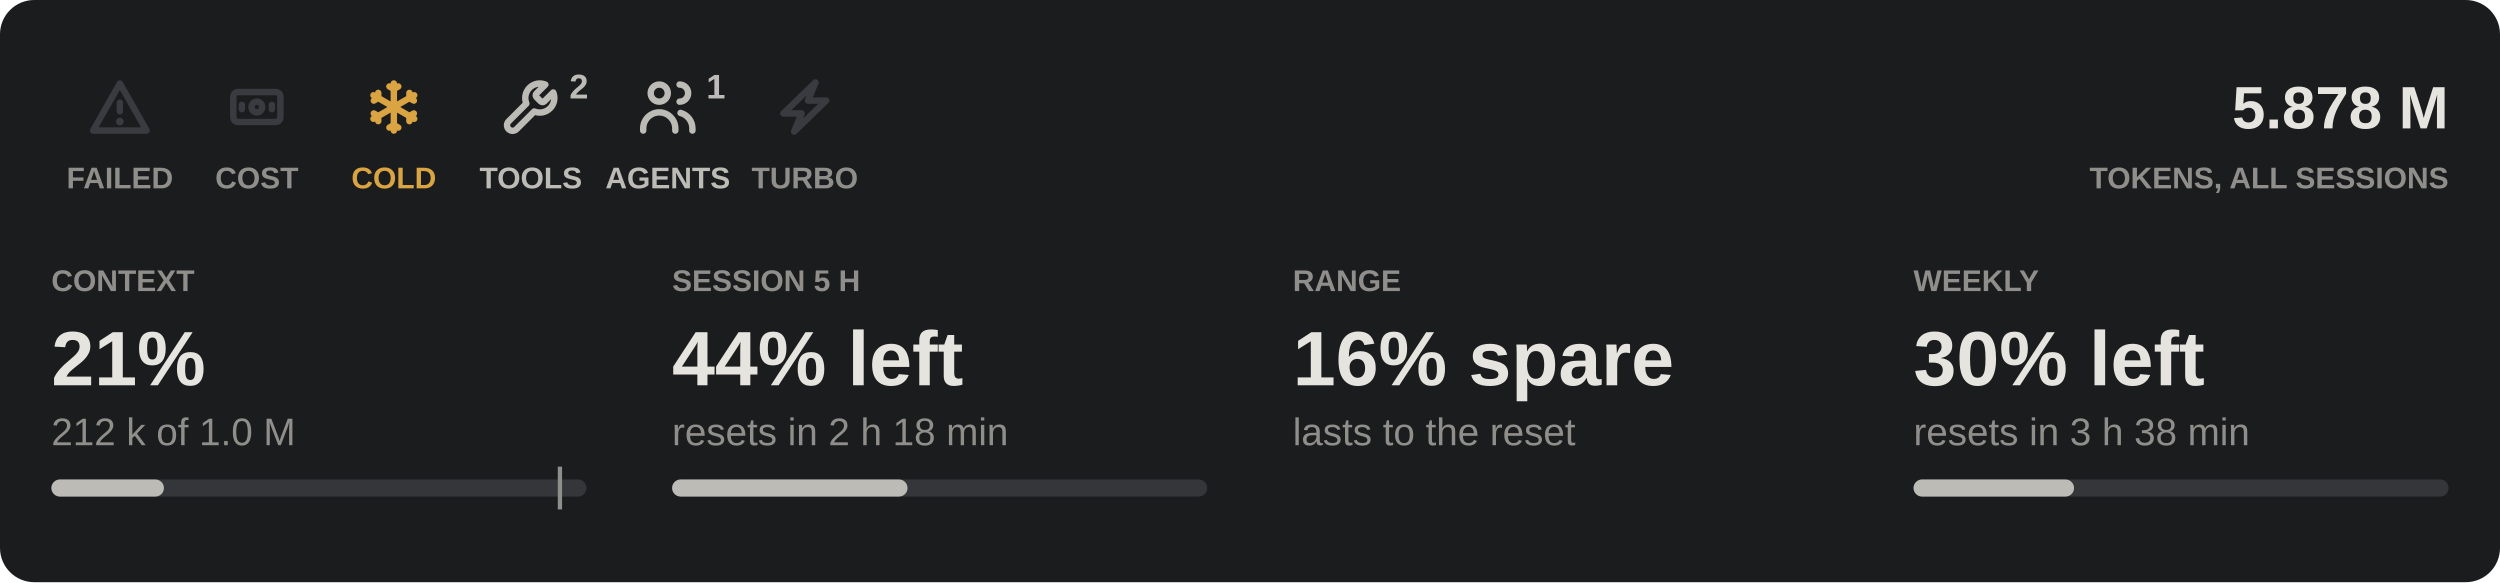
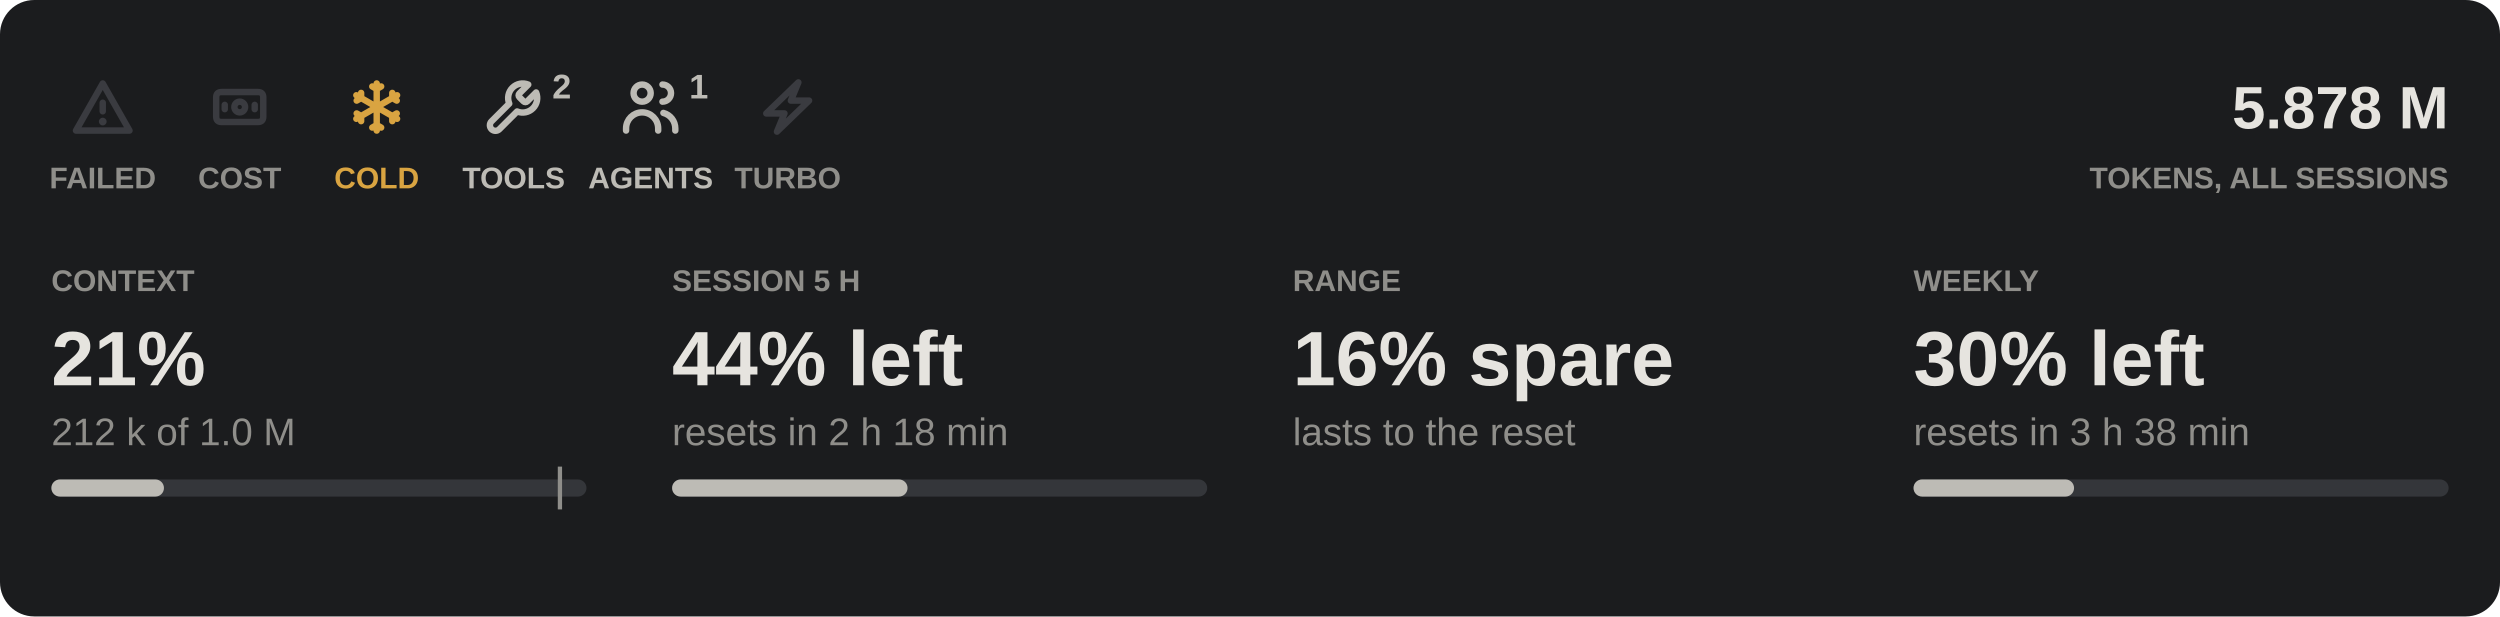
- <svg xmlns="http://www.w3.org/2000/svg" viewBox="0 0 584 136" width="584" height="136">
+ <svg xmlns="http://www.w3.org/2000/svg" viewBox="0 0 584 144" width="584" height="144">
  <rect width="100%" height="100%" rx="8" fill="#1b1c1e" />
  <g transform="translate(12 12)">
-     <g transform="translate(9.0 6)">
+     <g transform="translate(5.0 6)">
      <path d="M7 1.5 L13.25 12.5 H0.75 Z" fill="none" stroke="#3a3b40" stroke-width="1.5" stroke-linecap="round" stroke-linejoin="round" />
      <path d="M7 6 V8" fill="none" stroke="#3a3b40" stroke-width="1.5" stroke-linecap="round" stroke-linejoin="round" />
      <circle cx="7" cy="10.4" r="0.9" fill="#3a3b40" />
    </g>
-     <text x="16" y="32" font-size="7" fill="#8f8e8a" text-anchor="middle" font-weight="600" font-family="'Segoe UI','Helvetica Neue',Arial,sans-serif" style="font-variant-numeric:tabular-nums">FAILED</text>
-     <g transform="translate(41.0 6)">
+     <text x="12" y="32" font-size="7" fill="#8f8e8a" text-anchor="middle" font-weight="600" font-family="'Segoe UI','Helvetica Neue',Arial,sans-serif" style="font-variant-numeric:tabular-nums">FAILED</text>
+     <g transform="translate(37.0 6)">
      <path d="M2.75 3.5 H11.25 Q12.5 3.5 12.5 4.75 V9.25 Q12.5 10.5 11.25 10.5 H2.75 Q1.5 10.5 1.5 9.25 V4.75 Q1.5 3.5 2.75 3.5 Z" fill="none" stroke="#3a3b40" stroke-width="1.5" stroke-linecap="round" stroke-linejoin="round" />
      <circle cx="7" cy="7" r="1.25" fill="none" stroke="#3a3b40" stroke-width="1.5" stroke-linecap="round" stroke-linejoin="round" />
      <path d="M3.5 6.5 V7.5 M10.5 6.5 V7.5" fill="none" stroke="#3a3b40" stroke-width="1.5" stroke-linecap="round" stroke-linejoin="round" />
    </g>
-     <text x="48" y="32" font-size="7" fill="#8f8e8a" text-anchor="middle" font-weight="600" font-family="'Segoe UI','Helvetica Neue',Arial,sans-serif" style="font-variant-numeric:tabular-nums">COST</text>
-     <g transform="translate(73.0 6)">
+     <text x="44" y="32" font-size="7" fill="#8f8e8a" text-anchor="middle" font-weight="600" font-family="'Segoe UI','Helvetica Neue',Arial,sans-serif" style="font-variant-numeric:tabular-nums">COST</text>
+     <g transform="translate(69.0 6)">
      <path d="M7 12.5 L7 1.5 M2.24 9.75 L11.76 4.25 M2.24 4.25 L11.76 9.75 M10.64 4.9 L10.64 3.7 M10.64 4.9 L11.68 5.5 M7 2.8 L5.96 2.2 M7 2.8 L8.04 2.2 M3.36 4.9 L2.32 5.5 M3.36 4.9 L3.36 3.7 M3.36 9.1 L3.36 10.3 M3.36 9.1 L2.32 8.5 M7 11.2 L8.04 11.8 M7 11.2 L5.96 11.8 M10.64 9.1 L11.68 8.5 M10.64 9.1 L10.64 10.3" fill="none" stroke="#d9a441" stroke-width="1.5" stroke-linecap="round" stroke-linejoin="round" />
    </g>
-     <text x="80" y="32" font-size="7" fill="#d9a441" text-anchor="middle" font-weight="600" font-family="'Segoe UI','Helvetica Neue',Arial,sans-serif" style="font-variant-numeric:tabular-nums">COLD</text>
-     <g transform="translate(105.0 6)">
+     <text x="76" y="32" font-size="7" fill="#d9a441" text-anchor="middle" font-weight="600" font-family="'Segoe UI','Helvetica Neue',Arial,sans-serif" style="font-variant-numeric:tabular-nums">COLD</text>
+     <g transform="translate(101.0 6)">
      <path d="M8.32 3.84 A0.6 0.6 0 0 0 8.32 4.69 L9.31 5.68 A0.6 0.6 0 0 0 10.16 5.68 L12.24 3.6 A3.4 3.4 0 0 1 7.8 8.04 L3.66 12.18 A1.3 1.3 0 0 1 1.82 10.34 L5.96 6.2 A3.4 3.4 0 0 1 10.4 1.76 Z" fill="none" stroke="#bdbbb5" stroke-width="1.5" stroke-linecap="round" stroke-linejoin="round" />
    </g>
-     <text x="121" y="11" font-size="8" fill="#bdbbb5" text-anchor="start" font-weight="700" font-family="'Segoe UI','Helvetica Neue',Arial,sans-serif" style="font-variant-numeric:tabular-nums">2</text>
-     <text x="112" y="32" font-size="7" fill="#bdbbb5" text-anchor="middle" font-weight="600" font-family="'Segoe UI','Helvetica Neue',Arial,sans-serif" style="font-variant-numeric:tabular-nums">TOOLS</text>
-     <g transform="translate(137.0 6)">
+     <text x="117" y="11" font-size="8" fill="#bdbbb5" text-anchor="start" font-weight="700" font-family="'Segoe UI','Helvetica Neue',Arial,sans-serif" style="font-variant-numeric:tabular-nums">2</text>
+     <text x="108" y="32" font-size="7" fill="#bdbbb5" text-anchor="middle" font-weight="600" font-family="'Segoe UI','Helvetica Neue',Arial,sans-serif" style="font-variant-numeric:tabular-nums">TOOLS</text>
+     <g transform="translate(133.0 6)">
      <circle cx="5" cy="3.75" r="2" fill="none" stroke="#bdbbb5" stroke-width="1.5" stroke-linecap="round" stroke-linejoin="round" />
      <path d="M1.25 12.5 V12 A3.75 3.75 0 0 1 8.75 12 V12.5" fill="none" stroke="#bdbbb5" stroke-width="1.5" stroke-linecap="round" stroke-linejoin="round" />
      <path d="M9.75 1.75 A2 2 0 0 1 9.75 5.75" fill="none" stroke="#bdbbb5" stroke-width="1.5" stroke-linecap="round" stroke-linejoin="round" />
      <path d="M12.75 12.5 V12 A3.75 3.75 0 0 0 9.97 8.38" fill="none" stroke="#bdbbb5" stroke-width="1.5" stroke-linecap="round" stroke-linejoin="round" />
    </g>
-     <text x="153" y="11" font-size="8" fill="#bdbbb5" text-anchor="start" font-weight="700" font-family="'Segoe UI','Helvetica Neue',Arial,sans-serif" style="font-variant-numeric:tabular-nums">1</text>
-     <text x="144" y="32" font-size="7" fill="#bdbbb5" text-anchor="middle" font-weight="600" font-family="'Segoe UI','Helvetica Neue',Arial,sans-serif" style="font-variant-numeric:tabular-nums">AGENTS</text>
-     <g transform="translate(169.0 6)">
+     <text x="149" y="11" font-size="8" fill="#bdbbb5" text-anchor="start" font-weight="700" font-family="'Segoe UI','Helvetica Neue',Arial,sans-serif" style="font-variant-numeric:tabular-nums">1</text>
+     <text x="140" y="32" font-size="7" fill="#bdbbb5" text-anchor="middle" font-weight="600" font-family="'Segoe UI','Helvetica Neue',Arial,sans-serif" style="font-variant-numeric:tabular-nums">AGENTS</text>
+     <g transform="translate(165.0 6)">
      <path d="M9.5 1.25 L2 8.5 H6.25 L4.5 12.75 L12 5.5 H7.75 Z" fill="none" stroke="#3a3b40" stroke-width="1.5" stroke-linecap="round" stroke-linejoin="round" />
    </g>
-     <text x="176" y="32" font-size="7" fill="#8f8e8a" text-anchor="middle" font-weight="600" font-family="'Segoe UI','Helvetica Neue',Arial,sans-serif" style="font-variant-numeric:tabular-nums">TURBO</text>
+     <text x="172" y="32" font-size="7" fill="#8f8e8a" text-anchor="middle" font-weight="600" font-family="'Segoe UI','Helvetica Neue',Arial,sans-serif" style="font-variant-numeric:tabular-nums">TURBO</text>
    <text x="560" y="18" font-size="14" fill="#e6e4df" text-anchor="end" font-weight="700" font-family="'Segoe UI','Helvetica Neue',Arial,sans-serif" style="font-variant-numeric:tabular-nums">5.878 M</text>
    <text x="560" y="32" font-size="7" fill="#8f8e8a" text-anchor="end" font-weight="600" font-family="'Segoe UI','Helvetica Neue',Arial,sans-serif" style="font-variant-numeric:tabular-nums">TOKENS, ALL SESSIONS</text>
    <text x="0" y="56" font-size="7" fill="#8f8e8a" text-anchor="start" font-weight="600" font-family="'Segoe UI','Helvetica Neue',Arial,sans-serif" style="font-variant-numeric:tabular-nums">CONTEXT</text>
    <text x="0" y="78" font-size="18" fill="#e6e4df" text-anchor="start" font-weight="700" font-family="'Segoe UI','Helvetica Neue',Arial,sans-serif" style="font-variant-numeric:tabular-nums">21%</text>
    <text x="0" y="92" font-size="9" fill="#8f8e8a" text-anchor="start" font-weight="400" font-family="'Segoe UI','Helvetica Neue',Arial,sans-serif" style="font-variant-numeric:tabular-nums">212 k of 1.0 M</text>
    <rect x="0" y="100" width="125" height="4" rx="2" fill="#34363a" />
    <rect x="0" y="100" width="26.3" height="4" rx="2" fill="#bdbbb5" />
    <rect x="118.3" y="97" width="1" height="10" fill="#8f8e8a" />
    <text x="145" y="56" font-size="7" fill="#8f8e8a" text-anchor="start" font-weight="600" font-family="'Segoe UI','Helvetica Neue',Arial,sans-serif" style="font-variant-numeric:tabular-nums">SESSION 5 H</text>
    <text x="145" y="78" font-size="18" fill="#e6e4df" text-anchor="start" font-weight="700" font-family="'Segoe UI','Helvetica Neue',Arial,sans-serif" style="font-variant-numeric:tabular-nums">44% left</text>
    <text x="145" y="92" font-size="9" fill="#8f8e8a" text-anchor="start" font-weight="400" font-family="'Segoe UI','Helvetica Neue',Arial,sans-serif" style="font-variant-numeric:tabular-nums">resets in 2 h 18 min</text>
    <rect x="145" y="100" width="125" height="4" rx="2" fill="#34363a" />
    <rect x="145" y="100" width="55.0" height="4" rx="2" fill="#bdbbb5" />
    <text x="290" y="56" font-size="7" fill="#8f8e8a" text-anchor="start" font-weight="600" font-family="'Segoe UI','Helvetica Neue',Arial,sans-serif" style="font-variant-numeric:tabular-nums">RANGE</text>
    <text x="290" y="78" font-size="18" fill="#e6e4df" text-anchor="start" font-weight="700" font-family="'Segoe UI','Helvetica Neue',Arial,sans-serif" style="font-variant-numeric:tabular-nums">16% spare</text>
    <text x="290" y="92" font-size="9" fill="#8f8e8a" text-anchor="start" font-weight="400" font-family="'Segoe UI','Helvetica Neue',Arial,sans-serif" style="font-variant-numeric:tabular-nums">lasts to the reset</text>
    <text x="435" y="56" font-size="7" fill="#8f8e8a" text-anchor="start" font-weight="600" font-family="'Segoe UI','Helvetica Neue',Arial,sans-serif" style="font-variant-numeric:tabular-nums">WEEKLY</text>
    <text x="435" y="78" font-size="18" fill="#e6e4df" text-anchor="start" font-weight="700" font-family="'Segoe UI','Helvetica Neue',Arial,sans-serif" style="font-variant-numeric:tabular-nums">30% left</text>
    <text x="435" y="92" font-size="9" fill="#8f8e8a" text-anchor="start" font-weight="400" font-family="'Segoe UI','Helvetica Neue',Arial,sans-serif" style="font-variant-numeric:tabular-nums">resets in 3 h 38 min</text>
    <rect x="435" y="100" width="125" height="4" rx="2" fill="#34363a" />
    <rect x="435" y="100" width="37.5" height="4" rx="2" fill="#bdbbb5" />
  </g>
</svg>
